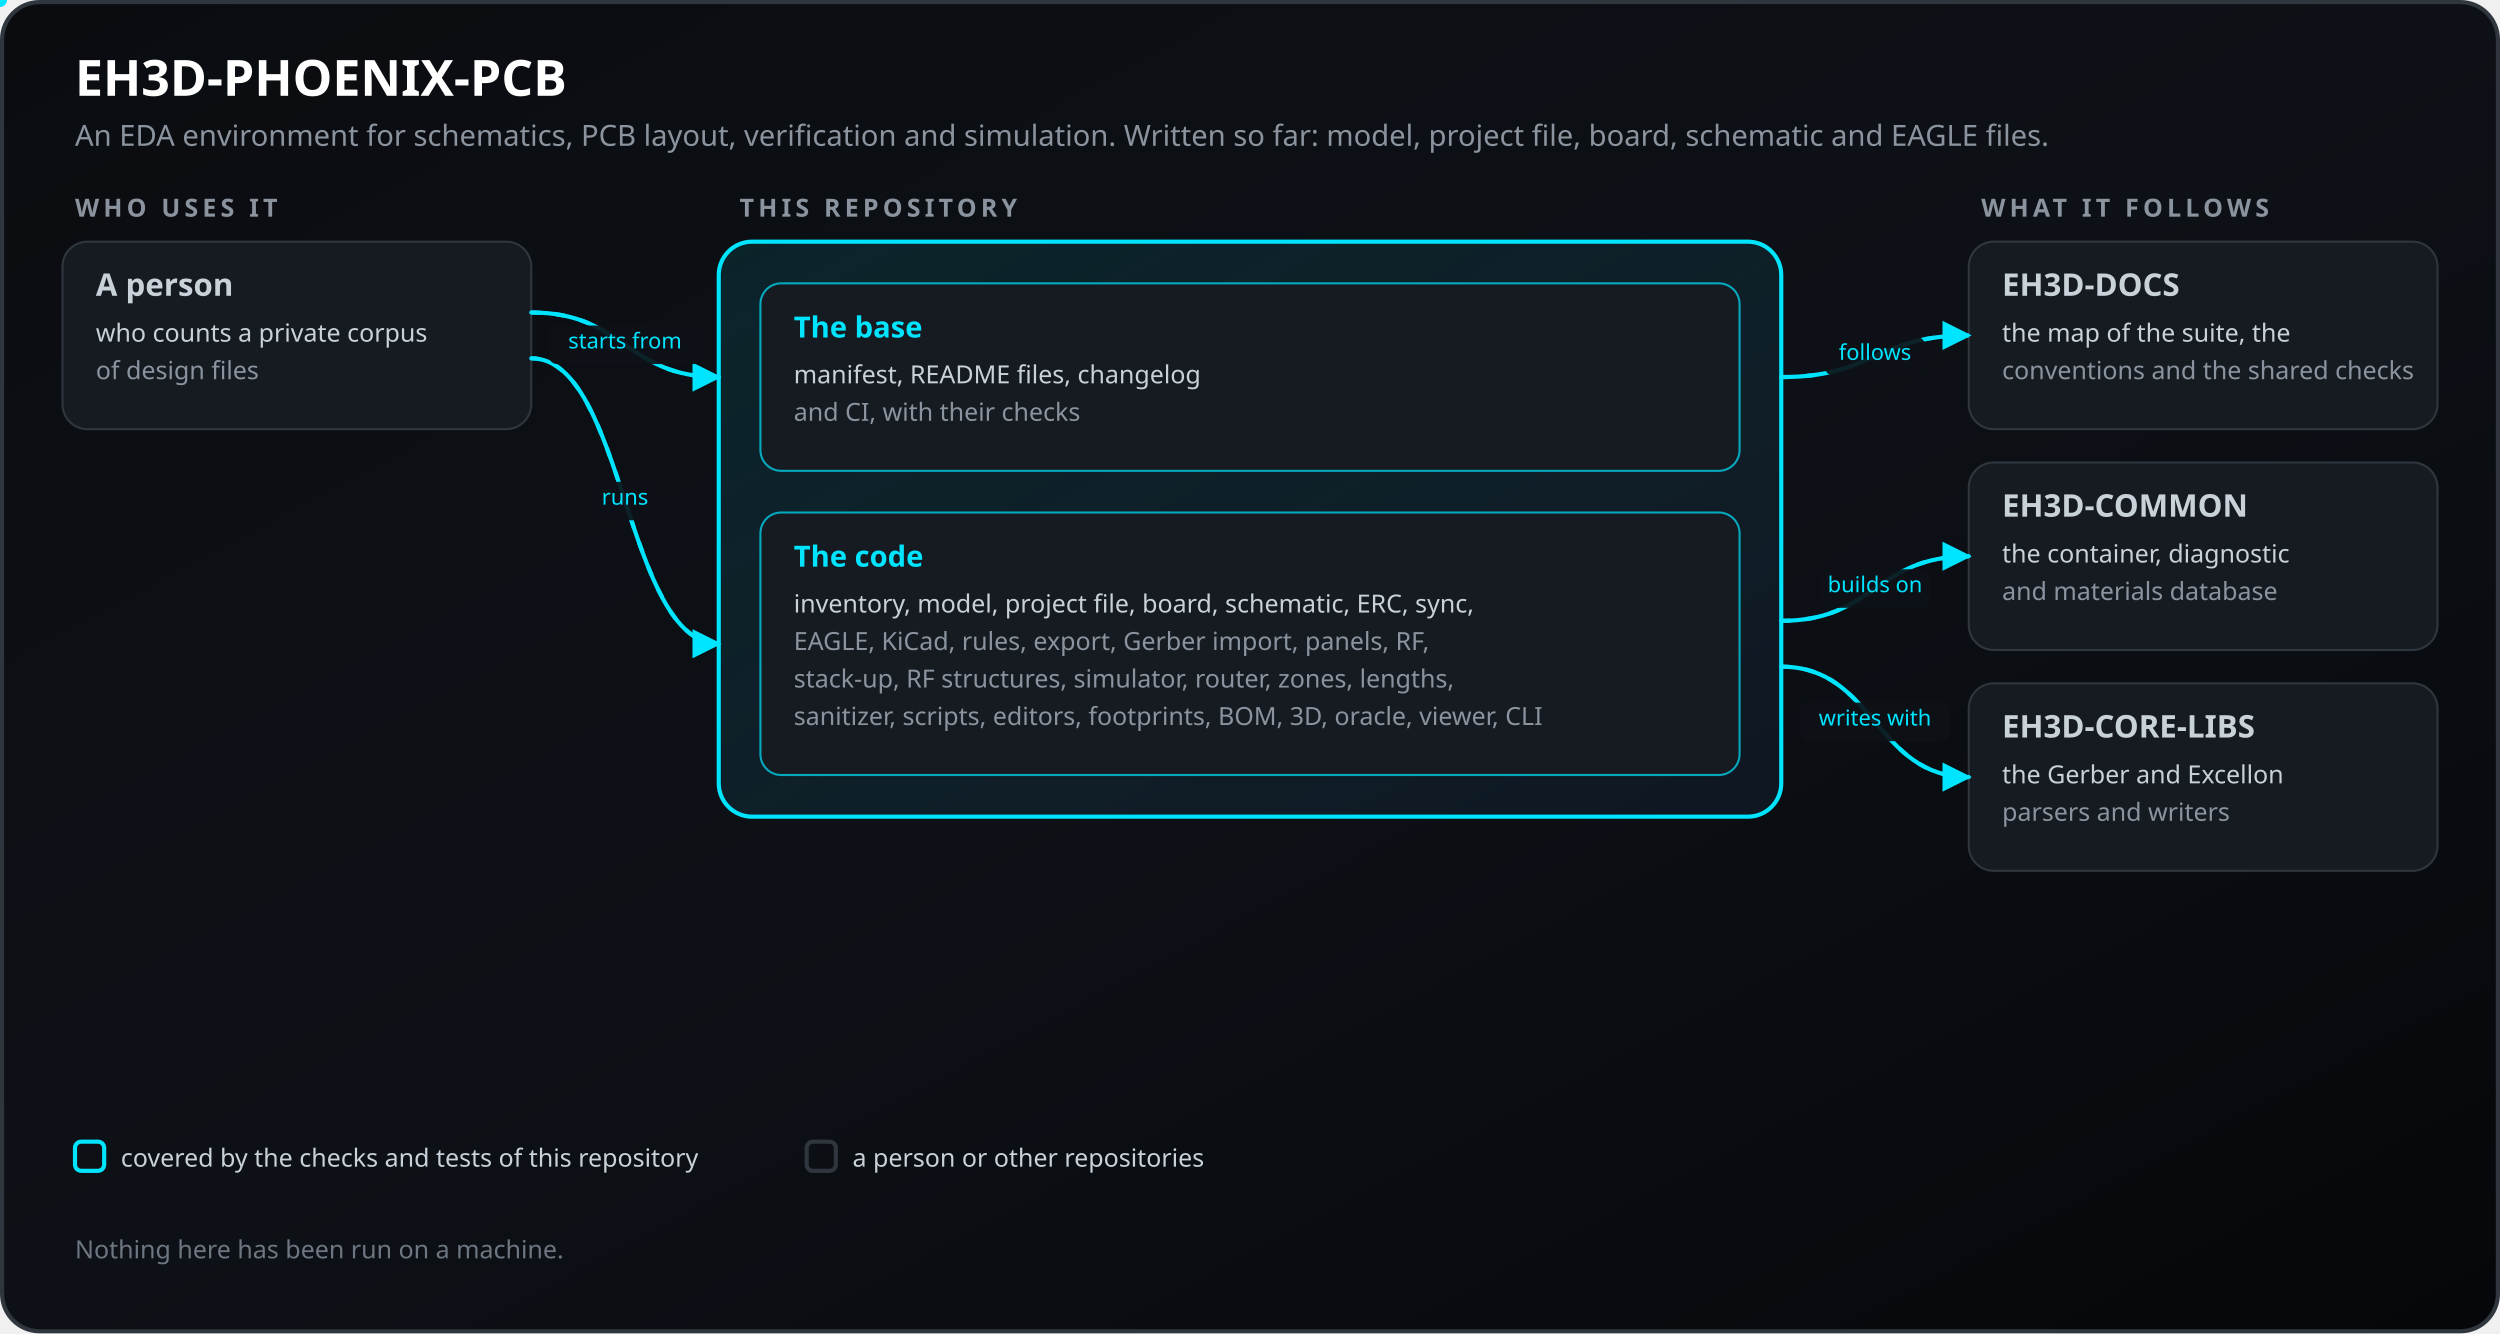
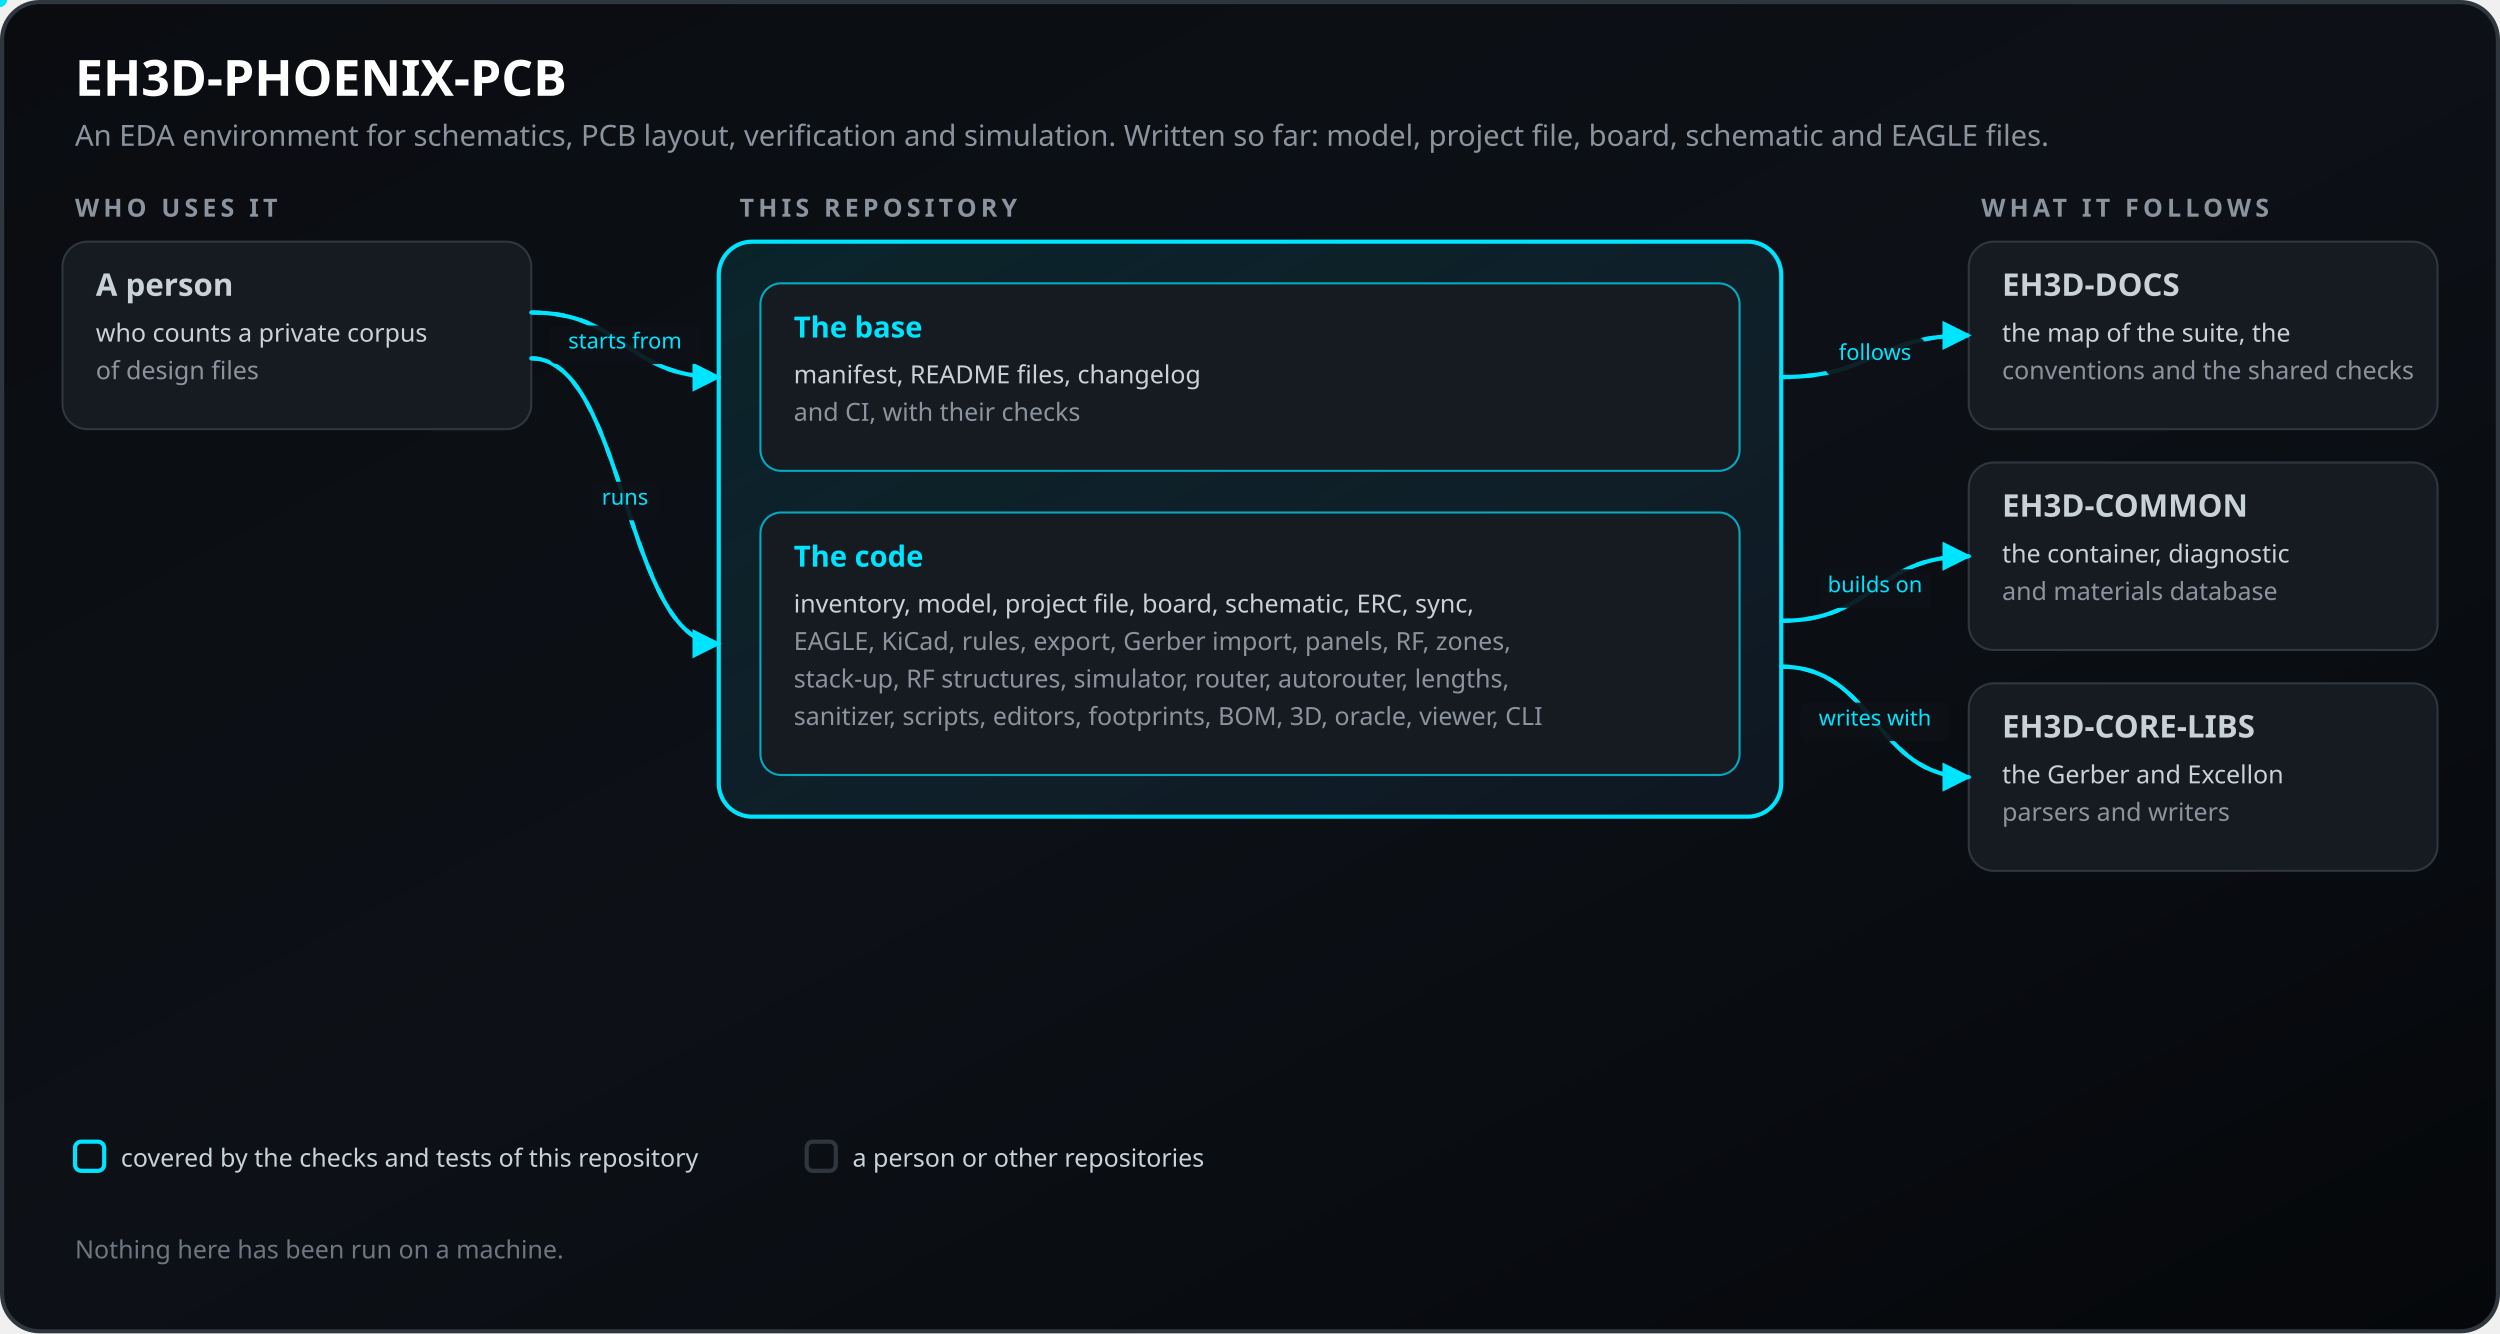
<svg xmlns="http://www.w3.org/2000/svg" viewBox="0 0 1200 640" width="1200" height="640" role="img" aria-labelledby="t d" font-family="'Segoe UI','Noto Sans','Noto Sans CJK SC','Microsoft YaHei','Yu Gothic','Helvetica Neue',Helvetica,Arial,sans-serif">
  <defs>
    <linearGradient id="bg" x1="0" y1="0" x2="1" y2="1">
      <stop offset="0" stop-color="#0A0C10" />
      <stop offset="0.5" stop-color="#0D1117" />
      <stop offset="1" stop-color="#05070A" />
    </linearGradient>
    <linearGradient id="card" x1="0" y1="0" x2="1" y2="1">
      <stop offset="0" stop-color="#121821" />
      <stop offset="1" stop-color="#0B0F15" />
    </linearGradient>
    <linearGradient id="line" x1="0" y1="0" x2="1" y2="0">
      <stop offset="0" stop-color="#00E5FF" />
      <stop offset="1" stop-color="#FF0055" />
    </linearGradient>
    <filter id="glow" x="-50%" y="-50%" width="200%" height="200%">
      <feGaussianBlur stdDeviation="3" result="b" />
      <feMerge>
        <feMergeNode in="b" />
        <feMergeNode in="SourceGraphic" />
      </feMerge>
    </filter>
    <linearGradient id="svc" x1="0" y1="0" x2="1" y2="1">
      <stop offset="0" stop-color="#00E5FF" stop-opacity="0.10" />
      <stop offset="1" stop-color="#4DA3FF" stop-opacity="0.06" />
    </linearGradient>
    <marker id="m00E5FF" viewBox="0 0 10 10" refX="9" refY="5" markerWidth="7" markerHeight="7" orient="auto-start-reverse">
      <path d="M0 0L10 5L0 10z" fill="#00E5FF" />
    </marker>
    <marker id="m30363D" viewBox="0 0 10 10" refX="9" refY="5" markerWidth="7" markerHeight="7" orient="auto-start-reverse">
      <path d="M0 0L10 5L0 10z" fill="#8B949E" />
    </marker>
  </defs>
  <rect x="1" y="1" width="1198" height="638" rx="18" fill="url(#bg)" stroke="#30363D" stroke-width="2" />
  <text x="36" y="46" font-family="'Segoe UI','Noto Sans','Noto Sans CJK SC','Microsoft YaHei','Yu Gothic','Helvetica Neue',Helvetica,Arial,sans-serif" font-size="24" font-weight="700" fill="#FFFFFF" text-anchor="start">EH3D-PHOENIX-PCB</text>
  <text x="36" y="70" font-family="'Segoe UI','Noto Sans','Noto Sans CJK SC','Microsoft YaHei','Yu Gothic','Helvetica Neue',Helvetica,Arial,sans-serif" font-size="14" font-weight="400" fill="#8B949E" text-anchor="start">An EDA environment for schematics, PCB layout, verification and simulation. Written so far: model, project file, board, schematic and EAGLE files.</text>
  <text x="36" y="104" font-family="'Segoe UI','Noto Sans','Noto Sans CJK SC','Microsoft YaHei','Yu Gothic','Helvetica Neue',Helvetica,Arial,sans-serif" font-size="12" font-weight="700" fill="#8B949E" text-anchor="start" letter-spacing="2">WHO USES IT</text>
  <text x="355" y="104" font-family="'Segoe UI','Noto Sans','Noto Sans CJK SC','Microsoft YaHei','Yu Gothic','Helvetica Neue',Helvetica,Arial,sans-serif" font-size="12" font-weight="700" fill="#8B949E" text-anchor="start" letter-spacing="2">THIS REPOSITORY</text>
  <text x="951" y="104" font-family="'Segoe UI','Noto Sans','Noto Sans CJK SC','Microsoft YaHei','Yu Gothic','Helvetica Neue',Helvetica,Arial,sans-serif" font-size="12" font-weight="700" fill="#8B949E" text-anchor="start" letter-spacing="2">WHAT IT FOLLOWS</text>
  <rect x="345" y="116" width="510" height="276" rx="16" fill="url(#svc)" stroke="#00E5FF" stroke-width="2">
    <animate attributeName="stroke-opacity" values="0.55;1;0.55" dur="4s" repeatCount="indefinite" />
  </rect>
  <rect x="30" y="116" width="225" height="90" rx="12" fill="#161B22" stroke="#30363D" stroke-width="1" />
  <text x="46" y="142" font-family="'Segoe UI','Noto Sans','Noto Sans CJK SC','Microsoft YaHei','Yu Gothic','Helvetica Neue',Helvetica,Arial,sans-serif" font-size="15" font-weight="700" fill="#C9D1D9" text-anchor="start">A person</text>
  <text x="46" y="164" font-family="'Segoe UI','Noto Sans','Noto Sans CJK SC','Microsoft YaHei','Yu Gothic','Helvetica Neue',Helvetica,Arial,sans-serif" font-size="12" font-weight="400" fill="#C9D1D9" text-anchor="start">who counts a private corpus</text>
  <text x="46" y="182" font-family="'Segoe UI','Noto Sans','Noto Sans CJK SC','Microsoft YaHei','Yu Gothic','Helvetica Neue',Helvetica,Arial,sans-serif" font-size="12" font-weight="400" fill="#8B949E" text-anchor="start">of design files</text>
  <rect x="365" y="136" width="470" height="90" rx="10" fill="#161B22" stroke="#00E5FF" stroke-width="1" stroke-opacity="0.7">
    <animate attributeName="stroke-opacity" values="0.45;1;0.45;0.45" keyTimes="0;0.08;0.2;1" dur="6s" begin="0s" repeatCount="indefinite" />
    <animate attributeName="stroke-width" values="1;2.4;1;1" keyTimes="0;0.08;0.2;1" dur="6s" begin="0s" repeatCount="indefinite" />
  </rect>
  <text x="381" y="162" font-family="'Segoe UI','Noto Sans','Noto Sans CJK SC','Microsoft YaHei','Yu Gothic','Helvetica Neue',Helvetica,Arial,sans-serif" font-size="14" font-weight="700" fill="#00E5FF" text-anchor="start">The base</text>
  <text x="381" y="184" font-family="'Segoe UI','Noto Sans','Noto Sans CJK SC','Microsoft YaHei','Yu Gothic','Helvetica Neue',Helvetica,Arial,sans-serif" font-size="12" font-weight="400" fill="#C9D1D9" text-anchor="start">manifest, README files, changelog</text>
  <text x="381" y="202" font-family="'Segoe UI','Noto Sans','Noto Sans CJK SC','Microsoft YaHei','Yu Gothic','Helvetica Neue',Helvetica,Arial,sans-serif" font-size="12" font-weight="400" fill="#8B949E" text-anchor="start">and CI, with their checks</text>
  <rect x="365" y="246" width="470" height="126" rx="10" fill="#161B22" stroke="#00E5FF" stroke-width="1" stroke-opacity="0.7">
    <animate attributeName="stroke-opacity" values="0.45;1;0.45;0.45" keyTimes="0;0.08;0.2;1" dur="6s" begin="1s" repeatCount="indefinite" />
    <animate attributeName="stroke-width" values="1;2.4;1;1" keyTimes="0;0.08;0.2;1" dur="6s" begin="1s" repeatCount="indefinite" />
  </rect>
  <text x="381" y="272" font-family="'Segoe UI','Noto Sans','Noto Sans CJK SC','Microsoft YaHei','Yu Gothic','Helvetica Neue',Helvetica,Arial,sans-serif" font-size="14" font-weight="700" fill="#00E5FF" text-anchor="start">The code</text>
  <text x="381" y="294" font-family="'Segoe UI','Noto Sans','Noto Sans CJK SC','Microsoft YaHei','Yu Gothic','Helvetica Neue',Helvetica,Arial,sans-serif" font-size="12" font-weight="400" fill="#C9D1D9" text-anchor="start">inventory, model, project file, board, schematic, ERC, sync,</text>
-   <text x="381" y="312" font-family="'Segoe UI','Noto Sans','Noto Sans CJK SC','Microsoft YaHei','Yu Gothic','Helvetica Neue',Helvetica,Arial,sans-serif" font-size="12" font-weight="400" fill="#8B949E" text-anchor="start">EAGLE, KiCad, rules, export, Gerber import, panels, RF,</text>
-   <text x="381" y="330" font-family="'Segoe UI','Noto Sans','Noto Sans CJK SC','Microsoft YaHei','Yu Gothic','Helvetica Neue',Helvetica,Arial,sans-serif" font-size="12" font-weight="400" fill="#8B949E" text-anchor="start">stack-up, RF structures, simulator, router, zones, lengths,</text>
+   <text x="381" y="312" font-family="'Segoe UI','Noto Sans','Noto Sans CJK SC','Microsoft YaHei','Yu Gothic','Helvetica Neue',Helvetica,Arial,sans-serif" font-size="12" font-weight="400" fill="#8B949E" text-anchor="start">EAGLE, KiCad, rules, export, Gerber import, panels, RF, zones,</text>
+   <text x="381" y="330" font-family="'Segoe UI','Noto Sans','Noto Sans CJK SC','Microsoft YaHei','Yu Gothic','Helvetica Neue',Helvetica,Arial,sans-serif" font-size="12" font-weight="400" fill="#8B949E" text-anchor="start">stack-up, RF structures, simulator, router, autorouter, lengths,</text>
  <text x="381" y="348" font-family="'Segoe UI','Noto Sans','Noto Sans CJK SC','Microsoft YaHei','Yu Gothic','Helvetica Neue',Helvetica,Arial,sans-serif" font-size="12" font-weight="400" fill="#8B949E" text-anchor="start">sanitizer, scripts, editors, footprints, BOM, 3D, oracle, viewer, CLI</text>
  <rect x="945" y="116" width="225" height="90" rx="12" fill="#161B22" stroke="#30363D" stroke-width="1" />
  <text x="961" y="142" font-family="'Segoe UI','Noto Sans','Noto Sans CJK SC','Microsoft YaHei','Yu Gothic','Helvetica Neue',Helvetica,Arial,sans-serif" font-size="15" font-weight="700" fill="#C9D1D9" text-anchor="start">EH3D-DOCS</text>
  <text x="961" y="164" font-family="'Segoe UI','Noto Sans','Noto Sans CJK SC','Microsoft YaHei','Yu Gothic','Helvetica Neue',Helvetica,Arial,sans-serif" font-size="12" font-weight="400" fill="#C9D1D9" text-anchor="start">the map of the suite, the</text>
  <text x="961" y="182" font-family="'Segoe UI','Noto Sans','Noto Sans CJK SC','Microsoft YaHei','Yu Gothic','Helvetica Neue',Helvetica,Arial,sans-serif" font-size="12" font-weight="400" fill="#8B949E" text-anchor="start">conventions and the shared checks</text>
  <rect x="945" y="222" width="225" height="90" rx="12" fill="#161B22" stroke="#30363D" stroke-width="1" />
  <text x="961" y="248" font-family="'Segoe UI','Noto Sans','Noto Sans CJK SC','Microsoft YaHei','Yu Gothic','Helvetica Neue',Helvetica,Arial,sans-serif" font-size="15" font-weight="700" fill="#C9D1D9" text-anchor="start">EH3D-COMMON</text>
  <text x="961" y="270" font-family="'Segoe UI','Noto Sans','Noto Sans CJK SC','Microsoft YaHei','Yu Gothic','Helvetica Neue',Helvetica,Arial,sans-serif" font-size="12" font-weight="400" fill="#C9D1D9" text-anchor="start">the container, diagnostic</text>
  <text x="961" y="288" font-family="'Segoe UI','Noto Sans','Noto Sans CJK SC','Microsoft YaHei','Yu Gothic','Helvetica Neue',Helvetica,Arial,sans-serif" font-size="12" font-weight="400" fill="#8B949E" text-anchor="start">and materials database</text>
  <rect x="945" y="328" width="225" height="90" rx="12" fill="#161B22" stroke="#30363D" stroke-width="1" />
  <text x="961" y="354" font-family="'Segoe UI','Noto Sans','Noto Sans CJK SC','Microsoft YaHei','Yu Gothic','Helvetica Neue',Helvetica,Arial,sans-serif" font-size="15" font-weight="700" fill="#C9D1D9" text-anchor="start">EH3D-CORE-LIBS</text>
  <text x="961" y="376" font-family="'Segoe UI','Noto Sans','Noto Sans CJK SC','Microsoft YaHei','Yu Gothic','Helvetica Neue',Helvetica,Arial,sans-serif" font-size="12" font-weight="400" fill="#C9D1D9" text-anchor="start">the Gerber and Excellon</text>
  <text x="961" y="394" font-family="'Segoe UI','Noto Sans','Noto Sans CJK SC','Microsoft YaHei','Yu Gothic','Helvetica Neue',Helvetica,Arial,sans-serif" font-size="12" font-weight="400" fill="#8B949E" text-anchor="start">parsers and writers</text>
  <path id="p0" d="M255 150 C300 150 300 181 345 181" stroke="#00E5FF" stroke-width="2" fill="none" marker-end="url(#m00E5FF)" />
  <path d="M255 150 C300 150 300 181 345 181" stroke="#00E5FF" stroke-width="2" fill="none" stroke-linecap="round" stroke-dasharray="4 8" opacity="0.95">
    <animate attributeName="stroke-dashoffset" from="0" to="-24" dur="1.2s" repeatCount="indefinite" />
  </path>
  <circle r="3.2" fill="#00E5FF">
    <animateMotion dur="1.8s" begin="0.00s" repeatCount="indefinite">
      <mpath href="#p0" />
    </animateMotion>
    <animate attributeName="opacity" values="0;1;1;0" keyTimes="0;0.15;0.85;1" dur="1.8s" begin="0.00s" repeatCount="indefinite" />
  </circle>
  <path id="p1" d="M855 181 C900 181 900 161 945 161" stroke="#00E5FF" stroke-width="2" fill="none" marker-end="url(#m00E5FF)" />
  <path d="M855 181 C900 181 900 161 945 161" stroke="#00E5FF" stroke-width="2" fill="none" stroke-linecap="round" stroke-dasharray="4 8" opacity="0.95">
    <animate attributeName="stroke-dashoffset" from="0" to="-24" dur="1.2s" repeatCount="indefinite" />
  </path>
  <circle r="3.2" fill="#00E5FF">
    <animateMotion dur="1.8s" begin="0.35s" repeatCount="indefinite">
      <mpath href="#p1" />
    </animateMotion>
    <animate attributeName="opacity" values="0;1;1;0" keyTimes="0;0.15;0.85;1" dur="1.8s" begin="0.35s" repeatCount="indefinite" />
  </circle>
  <path id="p2" d="M255 172 C300 172 300 309 345 309" stroke="#00E5FF" stroke-width="2" fill="none" marker-end="url(#m00E5FF)" />
  <path d="M255 172 C300 172 300 309 345 309" stroke="#00E5FF" stroke-width="2" fill="none" stroke-linecap="round" stroke-dasharray="4 8" opacity="0.95">
    <animate attributeName="stroke-dashoffset" from="0" to="-24" dur="1.2s" repeatCount="indefinite" />
  </path>
  <circle r="3.2" fill="#00E5FF">
    <animateMotion dur="1.8s" begin="0.70s" repeatCount="indefinite">
      <mpath href="#p2" />
    </animateMotion>
    <animate attributeName="opacity" values="0;1;1;0" keyTimes="0;0.15;0.85;1" dur="1.8s" begin="0.70s" repeatCount="indefinite" />
  </circle>
  <path id="p3" d="M855 298 C900 298 900 267 945 267" stroke="#00E5FF" stroke-width="2" fill="none" marker-end="url(#m00E5FF)" />
  <path d="M855 298 C900 298 900 267 945 267" stroke="#00E5FF" stroke-width="2" fill="none" stroke-linecap="round" stroke-dasharray="4 8" opacity="0.95">
    <animate attributeName="stroke-dashoffset" from="0" to="-24" dur="1.2s" repeatCount="indefinite" />
  </path>
  <circle r="3.2" fill="#00E5FF">
    <animateMotion dur="1.8s" begin="1.05s" repeatCount="indefinite">
      <mpath href="#p3" />
    </animateMotion>
    <animate attributeName="opacity" values="0;1;1;0" keyTimes="0;0.15;0.85;1" dur="1.8s" begin="1.05s" repeatCount="indefinite" />
  </circle>
  <path id="p4" d="M855 320 C900 320 900 373 945 373" stroke="#00E5FF" stroke-width="2" fill="none" marker-end="url(#m00E5FF)" />
  <path d="M855 320 C900 320 900 373 945 373" stroke="#00E5FF" stroke-width="2" fill="none" stroke-linecap="round" stroke-dasharray="4 8" opacity="0.95">
    <animate attributeName="stroke-dashoffset" from="0" to="-24" dur="1.2s" repeatCount="indefinite" />
  </path>
  <circle r="3.2" fill="#00E5FF">
    <animateMotion dur="1.8s" begin="1.40s" repeatCount="indefinite">
      <mpath href="#p4" />
    </animateMotion>
    <animate attributeName="opacity" values="0;1;1;0" keyTimes="0;0.15;0.85;1" dur="1.8s" begin="1.40s" repeatCount="indefinite" />
  </circle>
  <rect x="263.395" y="156.25" width="73.21" height="18.5" rx="4" fill="#0D1117" opacity="0.92" />
  <text x="300" y="167.25" font-family="'Segoe UI','Noto Sans','Noto Sans CJK SC','Microsoft YaHei','Yu Gothic','Helvetica Neue',Helvetica,Arial,sans-serif" font-size="10.5" font-weight="400" fill="#00E5FF" text-anchor="middle">starts from</text>
  <rect x="875.995" y="161.75" width="48.01" height="18.5" rx="4" fill="#0D1117" opacity="0.92" />
  <text x="900" y="172.75" font-family="'Segoe UI','Noto Sans','Noto Sans CJK SC','Microsoft YaHei','Yu Gothic','Helvetica Neue',Helvetica,Arial,sans-serif" font-size="10.5" font-weight="400" fill="#00E5FF" text-anchor="middle">follows</text>
  <rect x="283.66" y="231.25" width="32.68" height="18.5" rx="4" fill="#0D1117" opacity="0.92" />
  <text x="300" y="242.25" font-family="'Segoe UI','Noto Sans','Noto Sans CJK SC','Microsoft YaHei','Yu Gothic','Helvetica Neue',Helvetica,Arial,sans-serif" font-size="10.5" font-weight="400" fill="#00E5FF" text-anchor="middle">runs</text>
  <rect x="873.265" y="273.25" width="53.47" height="18.5" rx="4" fill="#0D1117" opacity="0.92" />
  <text x="900" y="284.25" font-family="'Segoe UI','Noto Sans','Noto Sans CJK SC','Microsoft YaHei','Yu Gothic','Helvetica Neue',Helvetica,Arial,sans-serif" font-size="10.5" font-weight="400" fill="#00E5FF" text-anchor="middle">builds on</text>
  <rect x="864.235" y="337.25" width="71.53" height="18.5" rx="4" fill="#0D1117" opacity="0.92" />
  <text x="900" y="348.25" font-family="'Segoe UI','Noto Sans','Noto Sans CJK SC','Microsoft YaHei','Yu Gothic','Helvetica Neue',Helvetica,Arial,sans-serif" font-size="10.5" font-weight="400" fill="#00E5FF" text-anchor="middle">writes with</text>
  <rect x="36" y="548" width="14" height="14" rx="3" fill="none" stroke="#00E5FF" stroke-width="2" />
  <text x="58" y="560" font-family="'Segoe UI','Noto Sans','Noto Sans CJK SC','Microsoft YaHei','Yu Gothic','Helvetica Neue',Helvetica,Arial,sans-serif" font-size="12" font-weight="400" fill="#C9D1D9" text-anchor="start">covered by the checks and tests of this repository</text>
  <rect x="387.2" y="548" width="14" height="14" rx="3" fill="none" stroke="#30363D" stroke-width="2" />
  <text x="409.2" y="560" font-family="'Segoe UI','Noto Sans','Noto Sans CJK SC','Microsoft YaHei','Yu Gothic','Helvetica Neue',Helvetica,Arial,sans-serif" font-size="12" font-weight="400" fill="#C9D1D9" text-anchor="start">a person or other repositories</text>
  <text x="36" y="604" font-family="'Segoe UI','Noto Sans','Noto Sans CJK SC','Microsoft YaHei','Yu Gothic','Helvetica Neue',Helvetica,Arial,sans-serif" font-size="12" font-weight="400" fill="#6E7681" text-anchor="start">Nothing here has been run on a machine.</text>
</svg>
